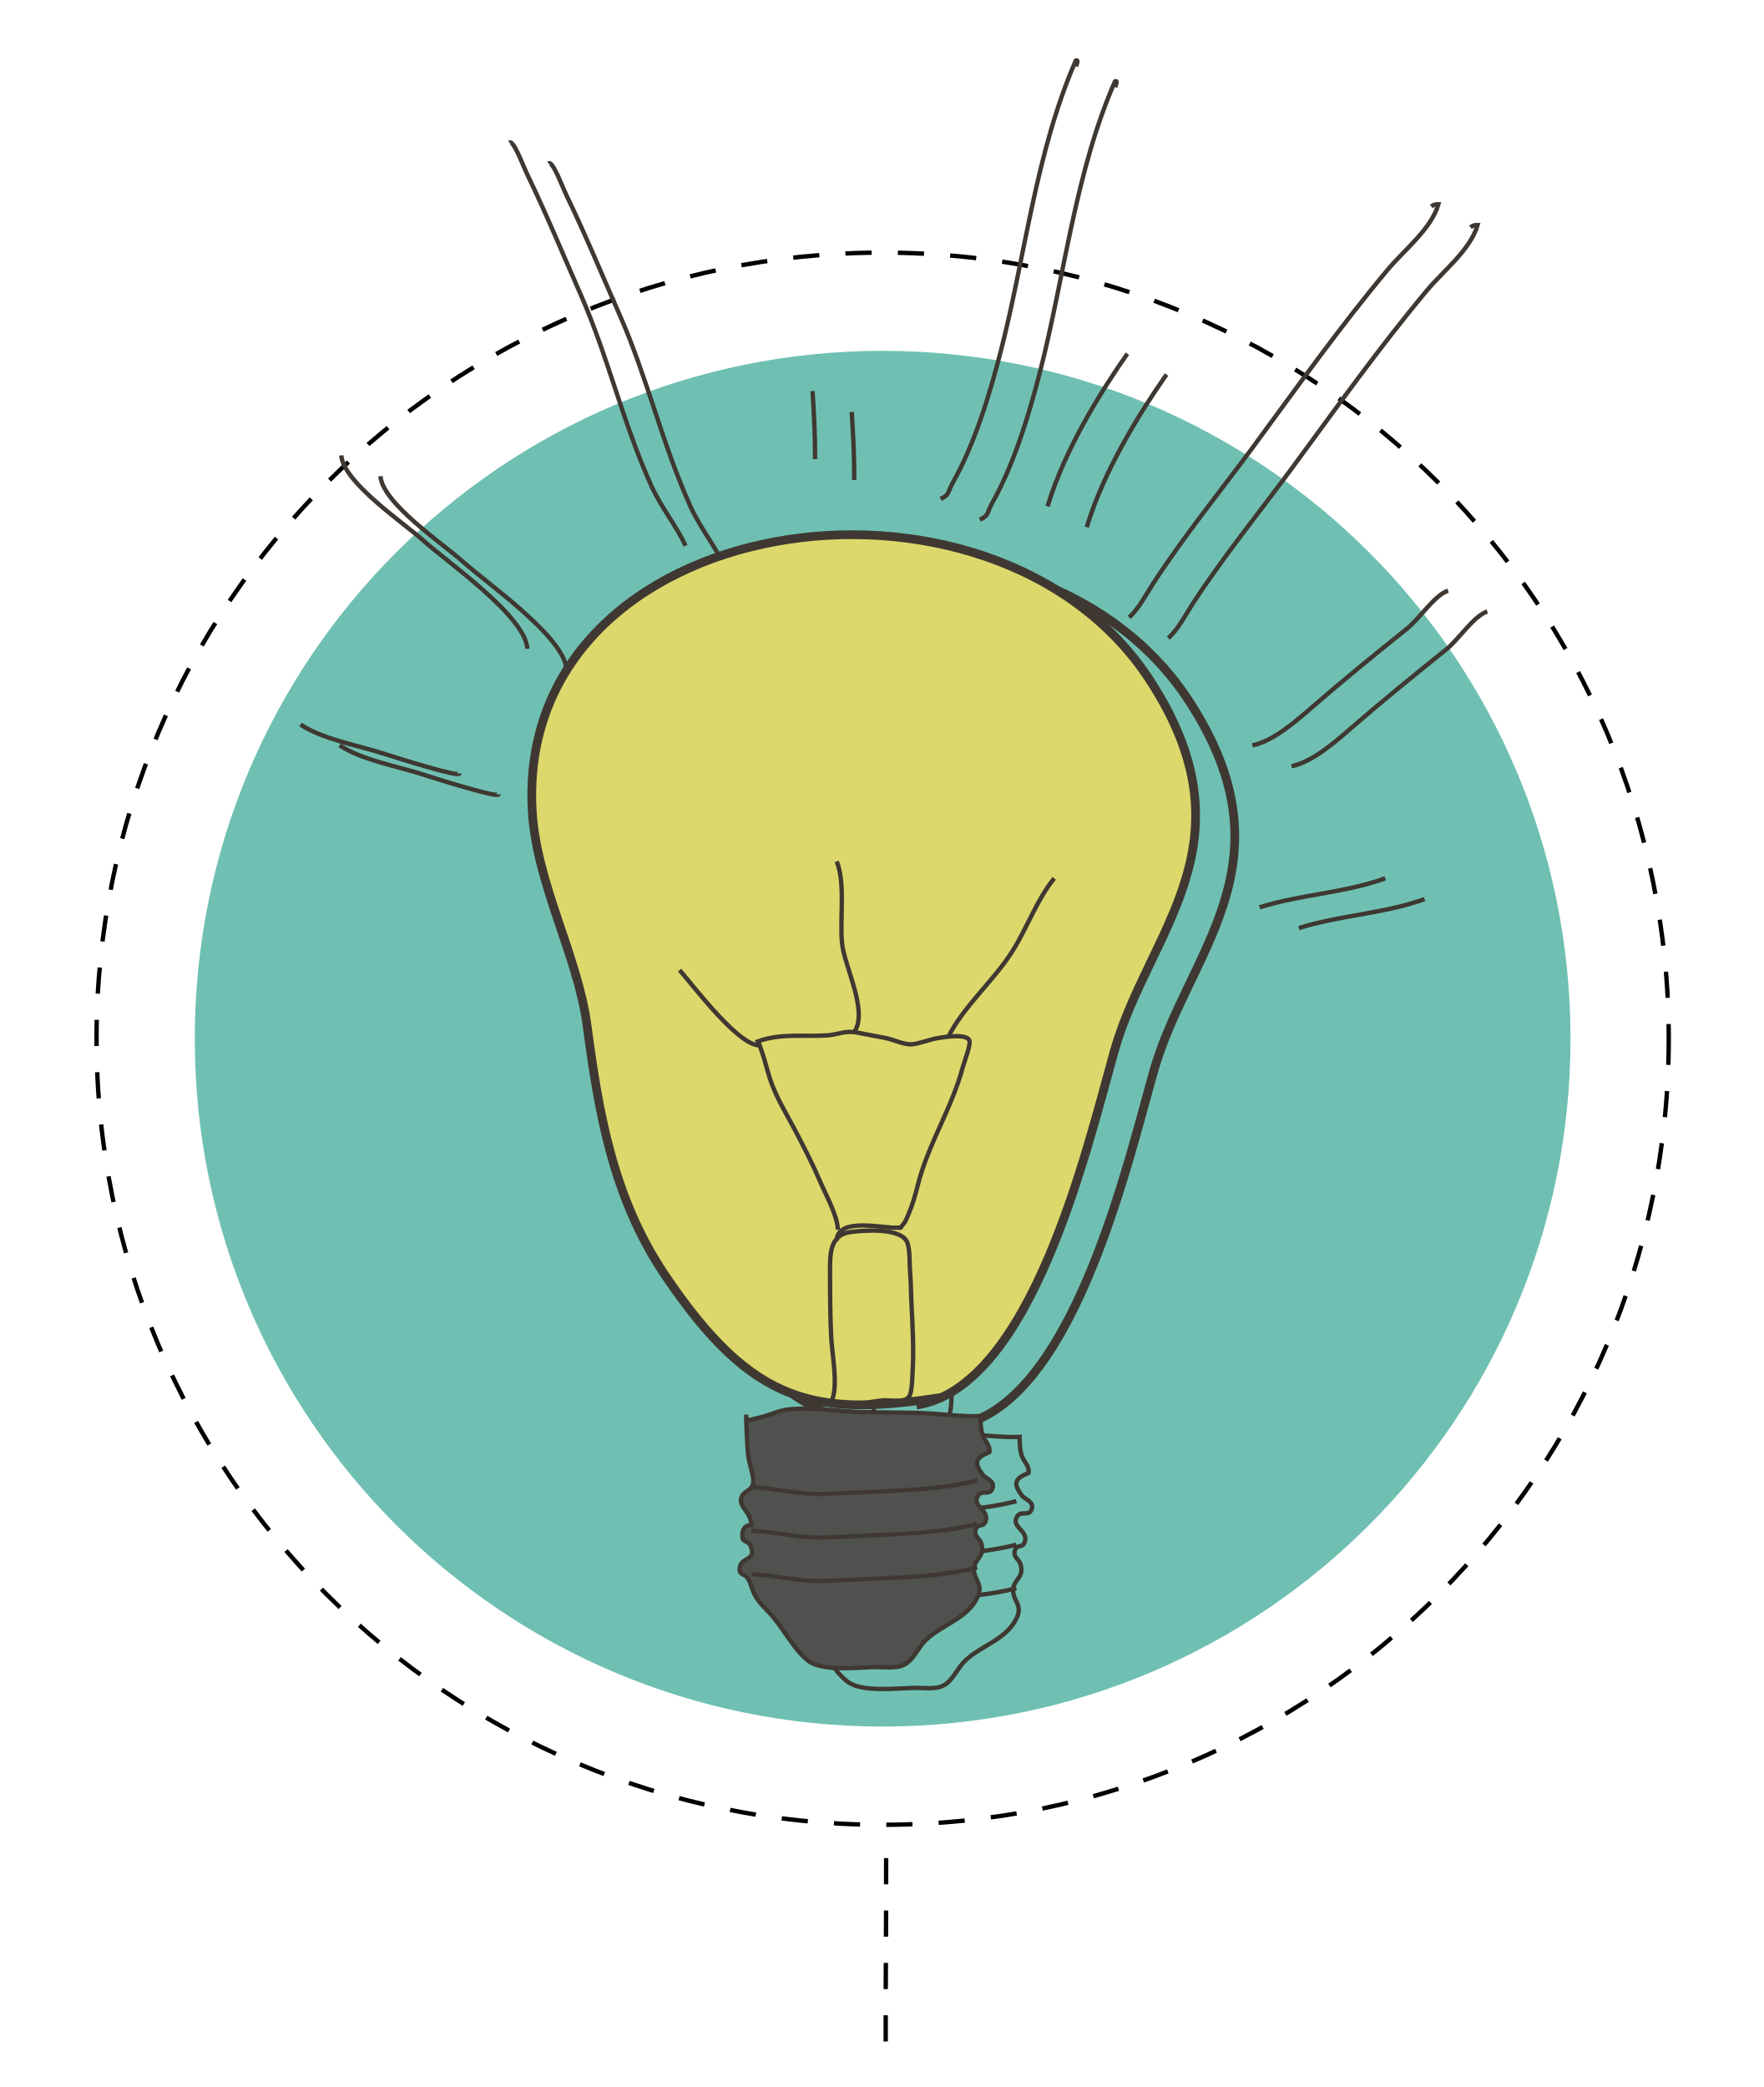
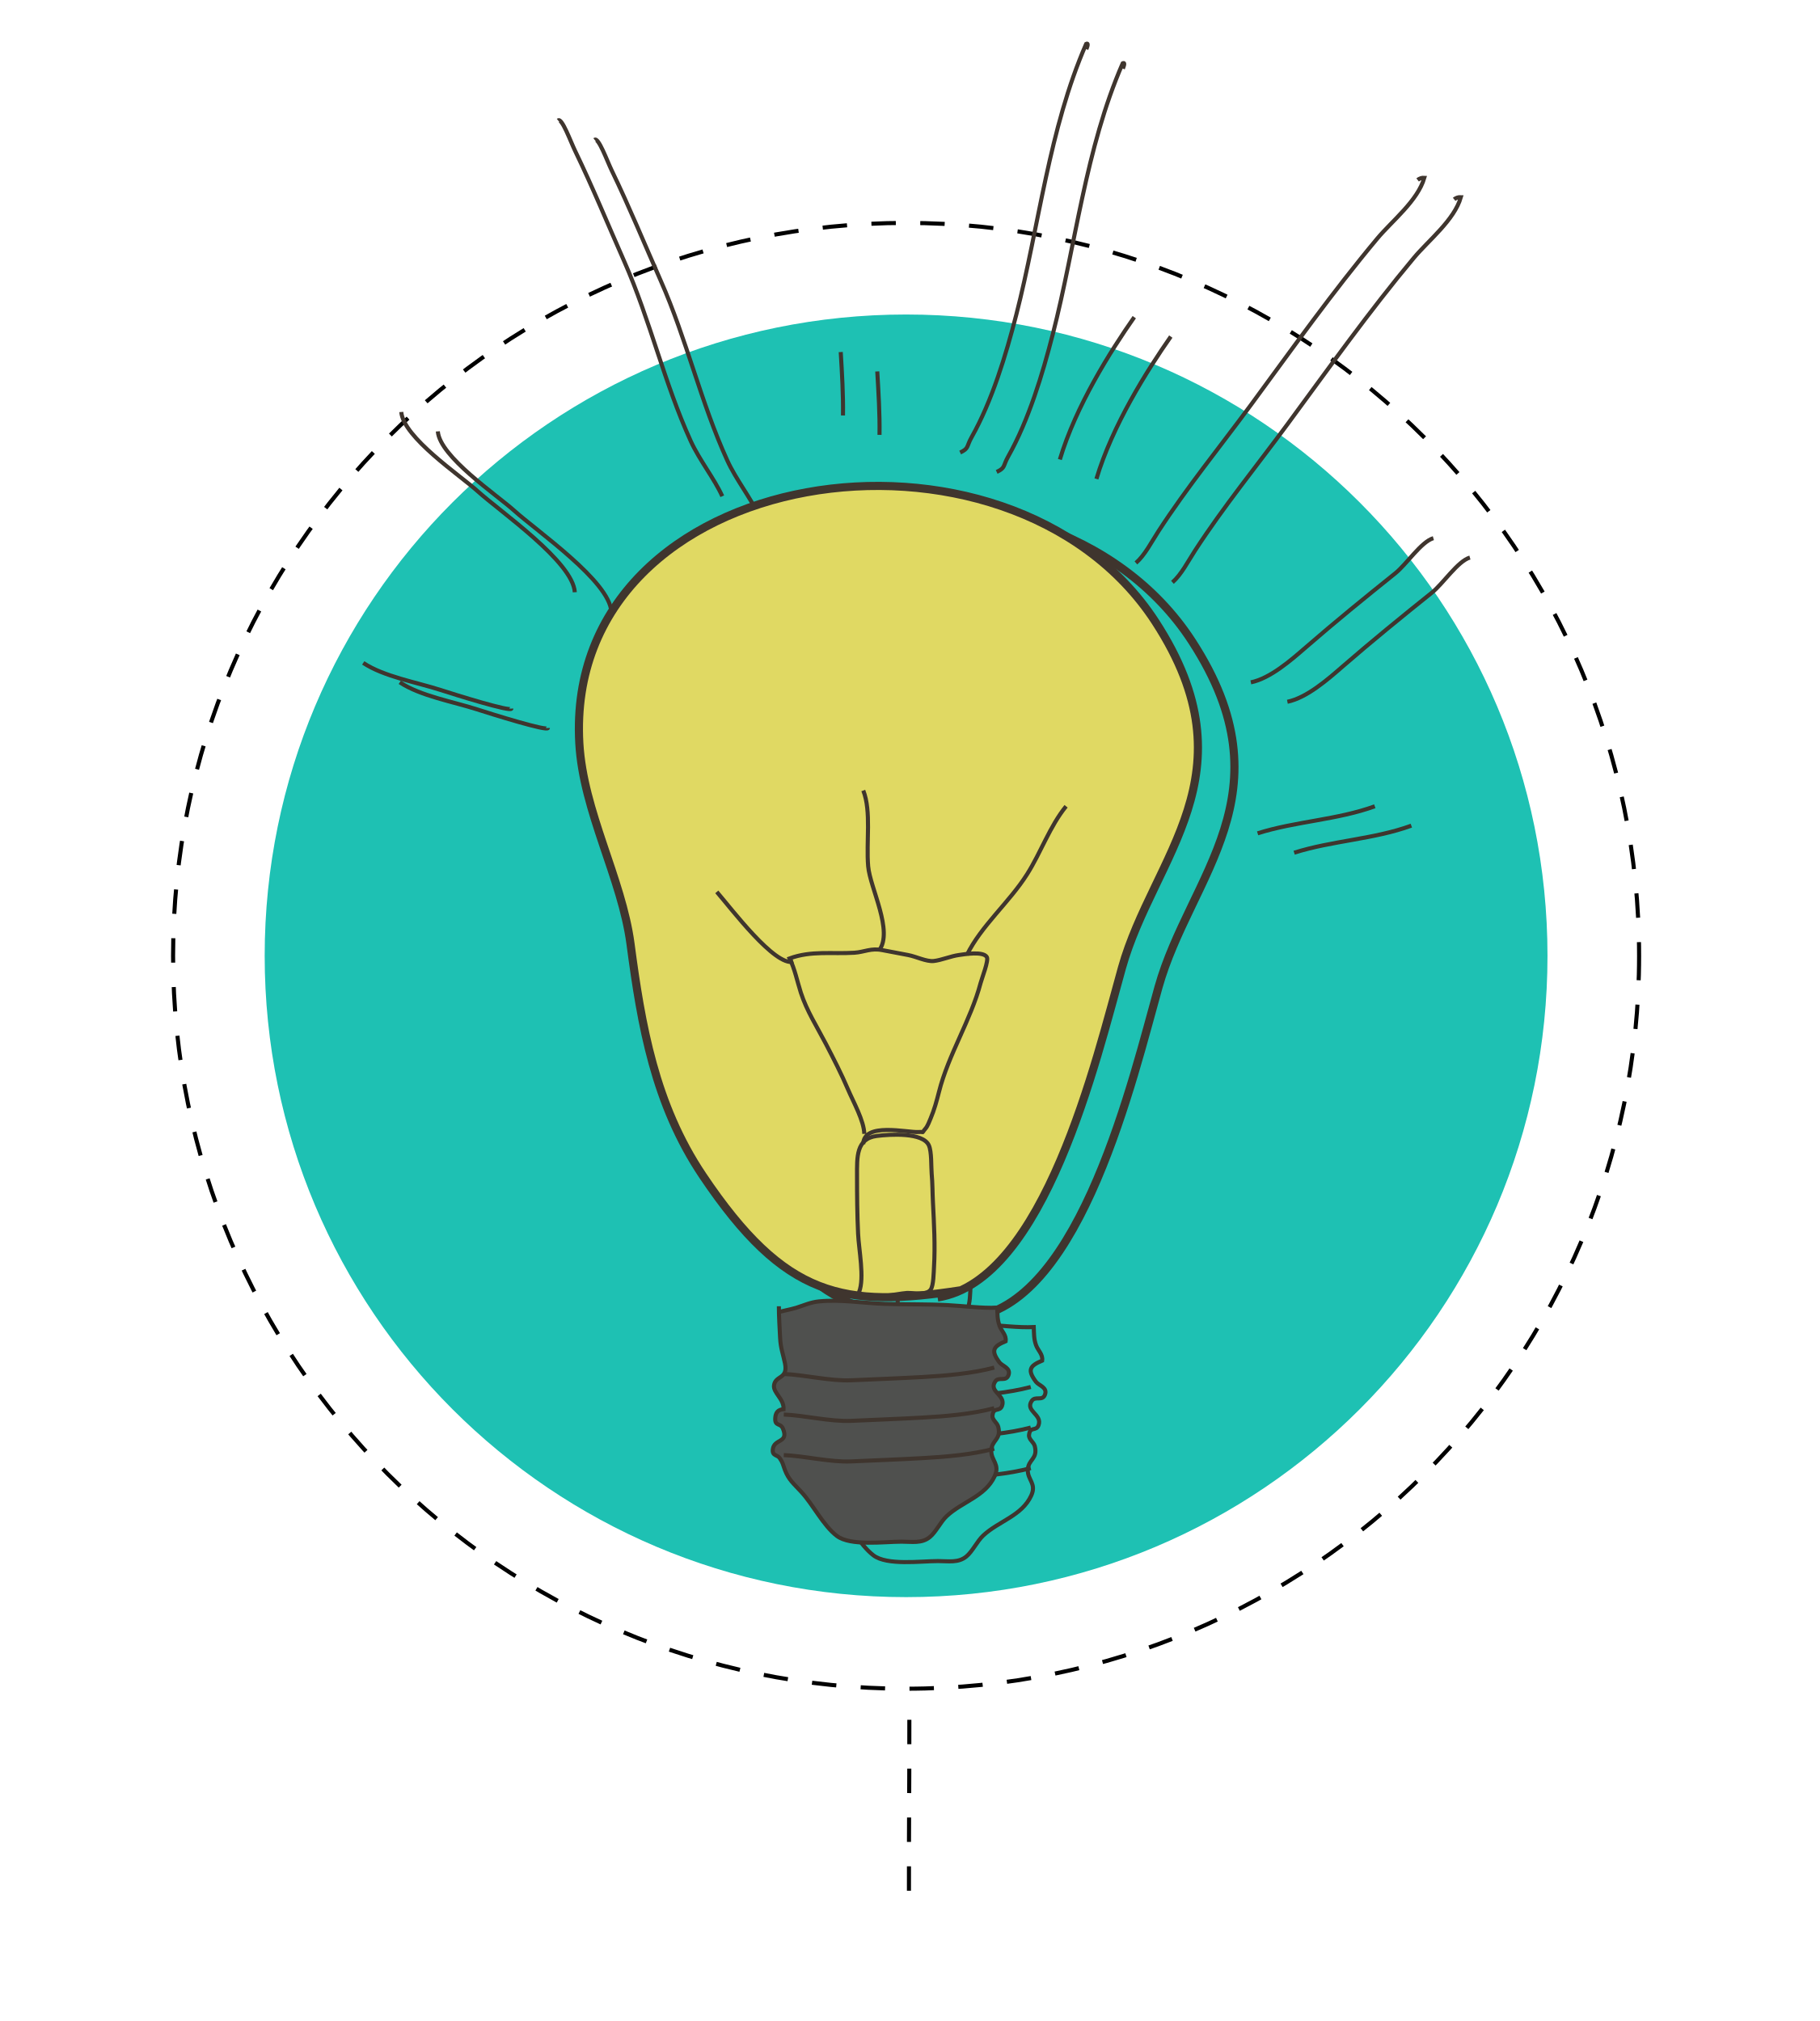
- <svg xmlns="http://www.w3.org/2000/svg" width="404" height="478" viewBox="0 0 404 478">
-   <path fill="none" stroke="#000" stroke-miterlimit="10" stroke-dasharray="6" d="M382.191 237.902c0 99.433-80.607 180.04-180.039 180.04-99.436 0-180.043-80.607-180.043-180.04 0-99.434 80.607-180.044 180.043-180.044 99.432 0 180.039 80.611 180.039 180.044z" />
-   <path fill="#6FC0B2" d="M359.691 237.902c0 87.007-70.533 157.541-157.539 157.541-87.01 0-157.545-70.534-157.545-157.541 0-87.008 70.535-157.545 157.545-157.545 87.006 0 157.539 70.538 157.539 157.545z" />
-   <g stroke="#3F3832" stroke-miterlimit="10">
-     <g fill="none">
-       <path stroke-width="2" d="M218.871 326.591c26.342-4.147 39.039-58.776 45.279-80.992 7.703-27.421 32.556-47.481 8.223-84.968-35.984-55.435-145.378-39.381-141.51 29.798.945 16.758 10.447 33.207 12.573 49.288 2.662 20.135 6.004 39.451 17.737 56.945 20.288 30.211 34.688 32.573 63.482 28.156" />
-       <path d="M199.584 325.24c1.357-3.427-.076-10.427-.248-14.294-.225-4.732-.264-9.53-.264-14.318 0-4.419-.246-9.062 4.854-9.71 3.316-.418 11.326-.909 12.791 2.302.711 1.565.545 5.228.689 6.965.223 2.386.197 4.665.318 7.073.265 5.168.569 10.597.258 15.848-.078 1.251-.098 4.569-.826 5.566-1.107 1.512-4.02.727-5.875.819-2.032.098-11.49 2.286-11.697-.506" />
-       <path d="M200.863 286.411c-.073-3.242-2.699-7.845-4.031-10.975-1.6-3.769-3.499-7.468-5.406-11.143-2.199-4.225-4.699-8.085-6.154-12.583-.879-2.744-1.488-5.84-2.764-8.413 5.346-1.949 10.383-1.041 15.918-1.392 2.438-.153 4.098-1.194 6.853-.642 2.142.43 4.153.802 6.313 1.206 2.022.365 4.496 1.663 6.334 1.47 1.858-.199 4.166-1.197 6.182-1.47 1.359-.197 5.964-.989 6.85.508.502.84-1.195 5.104-1.534 6.393-2.425 9.142-7.899 17.504-10.229 26.762-.55 2.168-1.163 4.4-2.038 6.443-.334.78-.721 1.913-1.289 2.559-1.22 1.373.132.688-1.721.815-2.674.183-13.566-2.536-13.537 3.015M179.884 328.753c0 2.655.181 5.245.298 7.755.129 2.608.756 4.106 1.192 6.254.8 3.959-2.31 2.909-2.687 5.373-.289 1.875 2.473 3.335 2.348 5.907-1.408.092-1.953.856-2.041 2.146-.153 2.156 1.252 1.158 1.863 2.598 1.547 3.634-2.188 2.418-2.468 5.143-.173 1.65 1.13 1.257 1.726 2.166.822 1.236.688 1.42 1.259 2.906.895 2.343 2.099 3.307 3.95 5.297 2.995 3.207 5.372 8.248 8.797 10.873 3.332 2.555 11.584 1.423 15.871 1.415 2.59 0 4.962.496 6.938-1.108 1.519-1.234 2.641-3.736 4.149-5.153 3.805-3.566 9.499-4.817 11.809-9.831 1.352-2.959-.898-3.813-.841-6.271.062-2.657 2.52-2.659 1.714-5.873-.273-1.036-1.524-1.642-1.411-2.747.235-2.219 1.746-.774 2.339-2.396.973-2.673-3.367-3.449-1.678-5.97.863-1.284 2.58.123 3.23-1.476.738-1.843-1.478-2.276-2.189-3.215-2.184-2.927-1.521-3.919 1.521-5.203.225-1.55-1.027-2.466-1.511-3.816-.538-1.505-.486-2.785-.55-4.425-3.773.191-8.334-.437-12.25-.626-5.109-.256-10.303-.151-15.461-.312-5.275-.176-10.73-1.128-16.065-.6-2.116.211-3.621.94-5.603 1.563-1.35.423-4.298.953-4.251 1.113" />
-       <path d="M181.09 345.389c5.111.204 11.363 1.786 16.593 1.55 5.737-.261 11.654-.474 17.291-.791 5.936-.328 12.276-.854 17.802-2.328M181.09 355.358c5.111.196 11.363 1.782 16.593 1.544 5.737-.258 11.654-.472 17.291-.788 5.936-.334 12.276-.859 17.802-2.329M181.09 365.317c5.111.206 11.363 1.788 16.593 1.551 5.737-.266 11.654-.477 17.291-.793 5.936-.329 12.276-.85 17.802-2.328M183.448 244.12c-4.563 1.186-15.277-13.087-18.819-17.157M204.477 241.354c3.597-4.752-2.199-15.309-2.66-20.673-.526-5.953.812-13.462-1.211-18.622M226.062 242.456c3.479-7.143 10.49-13.006 14.818-19.872 3.346-5.303 5.57-11.786 9.536-16.657M114.181 181.93c.026.92-13.864-3.422-17.39-4.565-5.826-1.882-13.976-3.296-19-6.654M129.753 153.357c-.442-7.482-18.292-19.791-23.834-24.802-4.297-3.885-18.312-13.265-18.782-19.488M165.978 129.77c-1.95-4.322-5.603-8.868-7.739-13.549-6.527-14.304-9.977-29.737-16.336-44.133-3.996-9.052-7.758-18.233-12.066-27.14-1.139-2.353-3.248-8.236-4.191-7.5M195.624 109.926c.083-5.221-.249-10.401-.552-15.584M224.402 119.033c2.219-1.061 1.475-1.393 2.832-3.808 5.012-8.888 8.439-20.26 10.951-30.038 5.65-22.004 8.006-45.529 17.17-66.542.48-.248.493.2.047 1.308M248.898 120.748c3.908-13.105 12.419-26.616 18.27-34.971M267.574 146.154c2.219-1.956 3.826-5.159 5.553-7.819 7.021-10.808 15.127-20.738 22.77-31.115 10.125-13.747 19.998-27.648 30.963-40.763 3.637-4.357 9.934-9.271 11.559-14.93a2.356 2.356 0 0 0-1.652.538M295.804 175.492c4.806-.991 9.92-5.497 13.581-8.678 7.234-6.272 14.449-12.153 21.902-18.118 2.742-2.194 6.373-7.765 9.352-8.631M297.467 212.571c9.316-2.952 19.592-3.298 28.785-6.645" />
-     </g>
-     <path fill="#DDD86B" stroke-width="2" d="M209.896 321.83c26.341-4.151 39.041-58.778 45.28-80.996 7.703-27.422 32.567-47.479 8.229-84.968-35.994-55.434-145.387-39.388-141.514 29.796.943 16.76 10.441 33.207 12.573 49.291 2.659 20.132 5.999 39.448 17.739 56.939 20.288 30.214 34.688 32.578 63.477 28.158" />
-     <path fill="none" d="M190.613 320.473c1.354-3.426-.077-10.424-.25-14.284-.226-4.741-.262-9.535-.262-14.327 0-4.42-.248-9.062 4.85-9.707 3.32-.421 11.322-.915 12.791 2.299.713 1.566.544 5.225.691 6.971.221 2.376.193 4.666.315 7.067.263 5.174.573 10.596.259 15.847-.078 1.253-.099 4.571-.82 5.568-1.109 1.512-4.021.732-5.882.817-2.027.097-11.485 2.293-11.692-.505" />
-     <path fill="none" d="M191.886 281.645c-.071-3.238-2.694-7.846-4.026-10.975-1.604-3.767-3.503-7.467-5.41-11.143-2.195-4.222-4.692-8.084-6.148-12.583-.885-2.741-1.49-5.836-2.765-8.404 5.341-1.953 10.384-1.052 15.919-1.396 2.431-.157 4.098-1.204 6.85-.642 2.145.425 4.154.8 6.311 1.2 2.033.374 4.502 1.667 6.336 1.474 1.859-.203 4.168-1.195 6.179-1.474 1.362-.192 5.968-.988 6.855.508.494.842-1.196 5.101-1.538 6.39-2.425 9.148-7.898 17.508-10.227 26.762-.553 2.177-1.16 4.407-2.033 6.453-.336.777-.723 1.914-1.293 2.55-1.218 1.386.129.693-1.722.821-2.673.185-13.563-2.536-13.538 3.012" />
-     <path fill="#50514F" d="M170.906 323.99c0 2.651.184 5.242.301 7.751.13 2.606.76 4.106 1.196 6.258.798 3.953-2.317 2.908-2.687 5.37-.285 1.875 2.469 3.334 2.342 5.906-1.406.096-1.95.859-2.04 2.146-.149 2.154 1.251 1.156 1.873 2.599 1.538 3.636-2.194 2.418-2.478 5.143-.17 1.653 1.133 1.255 1.725 2.17.828 1.23.693 1.414 1.265 2.901.894 2.343 2.103 3.307 3.948 5.292 2.995 3.212 5.371 8.255 8.793 10.881 3.338 2.547 11.588 1.42 15.875 1.412 2.588 0 4.959.496 6.938-1.112 1.52-1.227 2.639-3.727 4.15-5.146 3.809-3.576 9.498-4.821 11.805-9.838 1.355-2.952-.894-3.812-.835-6.261.063-2.663 2.522-2.665 1.704-5.878-.266-1.039-1.521-1.645-1.408-2.754.237-2.213 1.75-.772 2.348-2.384.967-2.682-3.373-3.446-1.68-5.973.857-1.282 2.58.12 3.227-1.477.746-1.846-1.475-2.278-2.184-3.217-2.189-2.917-1.528-3.922 1.516-5.196.227-1.555-1.023-2.469-1.51-3.825-.539-1.504-.484-2.786-.549-4.425-3.773.193-8.334-.43-12.248-.626-5.117-.255-10.303-.142-15.461-.31-5.277-.177-10.732-1.13-16.066-.602-2.121.213-3.625.947-5.604 1.569-1.349.419-4.3.948-4.255 1.107" />
-     <path fill="none" d="M172.113 340.626c5.115.201 11.366 1.785 16.597 1.546 5.737-.258 11.651-.474 17.288-.787 5.939-.336 12.277-.856 17.804-2.329M172.113 350.588c5.115.201 11.366 1.786 16.597 1.551 5.737-.268 11.651-.475 17.288-.792 5.939-.332 12.277-.855 17.804-2.329M172.113 360.555c5.115.197 11.366 1.783 16.597 1.547 5.737-.26 11.651-.478 17.288-.796 5.939-.328 12.277-.849 17.804-2.325M174.473 239.354c-4.563 1.19-15.272-13.087-18.82-17.155M195.506 236.593c3.598-4.755-2.201-15.305-2.668-20.681-.52-5.948.82-13.454-1.203-18.624M217.087 237.689c3.483-7.141 10.493-12.999 14.813-19.874 3.352-5.304 5.582-11.789 9.548-16.65M105.208 177.163c.026.92-13.862-3.421-17.386-4.566-5.832-1.882-13.98-3.293-19.008-6.654M120.779 148.585c-.444-7.476-18.293-19.783-23.833-24.794-4.297-3.885-18.314-13.264-18.782-19.487M157.005 125c-1.95-4.317-5.604-8.863-7.745-13.548-6.521-14.3-9.975-29.735-16.328-44.128-3.998-9.051-7.758-18.238-12.066-27.144-1.143-2.354-3.25-8.234-4.193-7.494M186.65 105.158c.084-5.218-.245-10.403-.551-15.579M215.434 114.268c2.211-1.057 1.473-1.394 2.832-3.81 5.009-8.884 8.434-20.258 10.947-30.032 5.648-22.008 8.003-45.525 17.166-66.547.482-.246.497.2.052 1.308M239.92 115.98c3.908-13.104 12.422-26.613 18.277-34.969M258.604 141.386c2.221-1.955 3.822-5.158 5.551-7.815 7.02-10.805 15.127-20.741 22.767-31.109 10.129-13.754 19.999-27.654 30.964-40.771 3.641-4.353 9.929-9.265 11.557-14.922-.595-.044-1.151.137-1.648.529M286.83 170.723c4.805-.984 9.922-5.498 13.578-8.668 7.234-6.277 14.449-12.157 21.901-18.124 2.742-2.194 6.379-7.764 9.354-8.629M288.491 207.811c9.316-2.953 19.591-3.299 28.785-6.646" />
+ <svg xmlns="http://www.w3.org/2000/svg" id="Capa_1" width="446.978" height="496.475" viewBox="0 0 446.978 496.475">
+   <style>.st0{fill:#1ec1b3}.st1,.st2{stroke-miterlimit:10}.st1{fill:none;stroke-dasharray:6;stroke:#000}.st2{stroke:#3f352e;stroke-width:2}.st2,.st3{fill:none}.st3,.st4,.st5{stroke:#3f352e;stroke-miterlimit:10}.st4{stroke-width:2;fill:#e0d963}.st5{fill:#4f504e}</style>
+   <path class="st1" d="M402.593 234.806c0 99.433-80.607 180.04-180.039 180.04-99.436 0-180.043-80.607-180.043-180.04 0-99.434 80.608-180.044 180.043-180.044 99.431 0 180.039 80.611 180.039 180.044z" />
+   <path class="st0" d="M380.093 234.806c0 87.007-70.533 157.541-157.539 157.541-87.01 0-157.544-70.534-157.544-157.541 0-87.008 70.534-157.545 157.544-157.545 87.006 0 157.539 70.537 157.539 157.545z" />
+   <path class="st2" d="M239.272 323.495c26.342-4.147 39.039-58.776 45.279-80.992 7.703-27.421 32.556-47.481 8.223-84.968-35.984-55.435-145.378-39.381-141.51 29.798.945 16.758 10.447 33.207 12.573 49.288 2.662 20.135 6.004 39.451 17.737 56.945 20.288 30.211 34.688 32.573 63.482 28.156" />
+   <path class="st3" d="M219.985 322.144c1.357-3.427-.076-10.427-.248-14.294-.225-4.732-.264-9.53-.264-14.318 0-4.419-.246-9.062 4.854-9.71 3.316-.418 11.326-.909 12.791 2.302.711 1.565.545 5.228.689 6.965.223 2.386.197 4.665.318 7.073.265 5.168.569 10.597.258 15.848-.078 1.251-.098 4.569-.826 5.566-1.107 1.512-4.02.727-5.875.819-2.032.098-11.49 2.286-11.697-.506" />
+   <path class="st3" d="M221.265 283.315c-.073-3.242-2.699-7.845-4.031-10.975-1.6-3.769-3.499-7.468-5.406-11.143-2.199-4.225-4.699-8.085-6.154-12.583-.879-2.744-1.488-5.84-2.764-8.413 5.346-1.949 10.383-1.041 15.918-1.392 2.438-.153 4.098-1.194 6.853-.642 2.142.43 4.153.802 6.313 1.206 2.022.365 4.496 1.663 6.334 1.47 1.858-.199 4.166-1.197 6.182-1.47 1.359-.197 5.964-.989 6.85.508.502.84-1.195 5.104-1.534 6.393-2.425 9.142-7.899 17.504-10.229 26.762-.55 2.168-1.163 4.4-2.038 6.443-.334.78-.721 1.913-1.289 2.559-1.22 1.373.132.688-1.721.815-2.674.183-13.566-2.536-13.537 3.015M200.285 325.657c0 2.655.181 5.245.298 7.755.129 2.608.756 4.106 1.192 6.254.8 3.959-2.31 2.909-2.687 5.373-.289 1.875 2.473 3.335 2.348 5.907-1.408.092-1.953.856-2.041 2.146-.153 2.156 1.252 1.158 1.863 2.598 1.547 3.634-2.188 2.418-2.468 5.143-.173 1.65 1.13 1.257 1.726 2.166.822 1.236.688 1.42 1.259 2.906.895 2.343 2.099 3.307 3.95 5.297 2.995 3.207 5.372 8.248 8.797 10.873 3.332 2.555 11.584 1.423 15.871 1.415 2.59 0 4.962.496 6.938-1.108 1.519-1.234 2.641-3.736 4.149-5.153 3.805-3.566 9.499-4.817 11.809-9.831 1.352-2.959-.898-3.813-.841-6.271.062-2.657 2.52-2.659 1.714-5.873-.273-1.036-1.524-1.642-1.411-2.747.235-2.219 1.746-.774 2.339-2.396.973-2.673-3.367-3.449-1.678-5.97.863-1.284 2.58.123 3.23-1.476.738-1.843-1.478-2.276-2.189-3.215-2.184-2.927-1.521-3.919 1.521-5.203.225-1.55-1.027-2.466-1.511-3.816-.538-1.505-.486-2.785-.55-4.425-3.773.191-8.334-.437-12.25-.626-5.109-.256-10.303-.151-15.461-.312-5.275-.176-10.73-1.128-16.065-.6-2.116.211-3.621.94-5.603 1.563-1.35.423-4.298.953-4.251 1.113" />
+   <path class="st3" d="M201.491 342.292c5.111.204 11.363 1.786 16.593 1.55 5.737-.261 11.654-.474 17.291-.791 5.936-.328 12.276-.854 17.802-2.328M201.491 352.262c5.111.196 11.363 1.782 16.593 1.544 5.737-.258 11.654-.472 17.291-.788 5.936-.334 12.276-.859 17.802-2.329M201.491 362.221c5.111.206 11.363 1.788 16.593 1.551 5.737-.266 11.654-.477 17.291-.793 5.936-.329 12.276-.85 17.802-2.328M203.85 241.024c-4.563 1.186-15.277-13.087-18.819-17.157M224.878 238.258c3.597-4.752-2.199-15.309-2.66-20.673-.526-5.953.812-13.462-1.211-18.622M246.464 239.36c3.479-7.143 10.49-13.006 14.818-19.872 3.346-5.303 5.57-11.786 9.536-16.657M134.582 178.833c.026.92-13.864-3.422-17.39-4.565-5.826-1.882-13.976-3.296-19-6.654M150.154 150.261c-.442-7.482-18.292-19.791-23.834-24.802-4.297-3.885-18.312-13.265-18.782-19.488M186.379 126.673c-1.95-4.322-5.603-8.868-7.739-13.549-6.527-14.304-9.977-29.737-16.336-44.133-3.996-9.052-7.758-18.233-12.066-27.14-1.139-2.353-3.248-8.236-4.191-7.5M216.025 106.83c.083-5.221-.249-10.401-.552-15.584M244.804 115.937c2.219-1.061 1.475-1.393 2.832-3.808 5.012-8.888 8.439-20.26 10.951-30.038 5.65-22.004 8.006-45.529 17.17-66.542.48-.248.493.2.047 1.308M269.3 117.652c3.908-13.105 12.419-26.616 18.27-34.971M287.976 143.058c2.219-1.956 3.826-5.159 5.553-7.819 7.021-10.808 15.127-20.738 22.77-31.115 10.125-13.747 19.998-27.648 30.963-40.763 3.637-4.357 9.934-9.271 11.559-14.93a2.356 2.356 0 0 0-1.652.538M316.205 172.396c4.806-.991 9.92-5.497 13.581-8.678 7.234-6.272 14.449-12.153 21.902-18.118 2.742-2.194 6.373-7.765 9.352-8.631M317.868 209.475c9.316-2.952 19.592-3.298 28.785-6.645" />
+   <g>
+     <path class="st4" d="M230.297 318.734c26.341-4.151 39.041-58.778 45.28-80.996 7.703-27.422 32.567-47.479 8.229-84.968-35.994-55.434-145.387-39.388-141.514 29.796.943 16.76 10.441 33.207 12.573 49.291 2.659 20.132 5.999 39.448 17.739 56.939 20.288 30.214 34.688 32.578 63.477 28.158" />
+     <path class="st3" d="M211.015 317.376c1.354-3.426-.077-10.424-.25-14.284-.226-4.741-.262-9.535-.262-14.327 0-4.42-.248-9.062 4.85-9.707 3.32-.421 11.322-.915 12.791 2.299.713 1.566.544 5.225.691 6.971.221 2.376.193 4.666.315 7.067.263 5.174.573 10.596.259 15.847-.078 1.253-.099 4.571-.82 5.568-1.109 1.512-4.021.732-5.882.817-2.027.097-11.485 2.293-11.692-.505" />
+     <path class="st3" d="M212.287 278.548c-.071-3.238-2.694-7.846-4.026-10.975-1.604-3.767-3.503-7.467-5.41-11.143-2.195-4.222-4.692-8.084-6.148-12.583-.885-2.741-1.49-5.836-2.765-8.404 5.341-1.953 10.384-1.052 15.919-1.396 2.431-.157 4.098-1.204 6.85-.642 2.145.425 4.154.8 6.311 1.2 2.033.374 4.502 1.667 6.336 1.474 1.859-.203 4.168-1.195 6.179-1.474 1.362-.192 5.968-.988 6.855.508.494.842-1.196 5.101-1.538 6.39-2.425 9.148-7.898 17.508-10.227 26.762-.553 2.177-1.16 4.407-2.033 6.453-.336.777-.723 1.914-1.293 2.55-1.218 1.386.129.693-1.722.821-2.673.185-13.563-2.536-13.538 3.012" />
+     <path class="st5" d="M191.308 320.894c0 2.651.184 5.242.301 7.751.13 2.606.76 4.106 1.196 6.258.798 3.953-2.317 2.908-2.687 5.37-.285 1.875 2.469 3.334 2.342 5.906-1.406.096-1.95.859-2.04 2.146-.149 2.154 1.251 1.156 1.873 2.599 1.538 3.636-2.194 2.418-2.478 5.143-.17 1.653 1.133 1.255 1.725 2.17.828 1.23.693 1.414 1.265 2.901.894 2.343 2.103 3.307 3.948 5.292 2.995 3.212 5.371 8.255 8.793 10.881 3.338 2.547 11.588 1.42 15.875 1.412 2.588 0 4.959.496 6.938-1.112 1.52-1.227 2.639-3.727 4.15-5.146 3.809-3.576 9.498-4.821 11.805-9.838 1.355-2.952-.894-3.812-.835-6.261.063-2.663 2.522-2.665 1.704-5.878-.266-1.039-1.521-1.645-1.408-2.754.237-2.213 1.75-.772 2.348-2.384.967-2.682-3.373-3.446-1.68-5.973.857-1.282 2.58.12 3.227-1.477.746-1.846-1.475-2.278-2.184-3.217-2.189-2.917-1.528-3.922 1.516-5.196.227-1.555-1.023-2.469-1.51-3.825-.539-1.504-.484-2.786-.549-4.425-3.773.193-8.334-.43-12.248-.626-5.117-.255-10.303-.142-15.461-.31-5.277-.177-10.732-1.13-16.066-.602-2.121.213-3.625.947-5.604 1.569-1.349.419-4.3.948-4.255 1.107" />
+     <path class="st3" d="M192.515 337.53c5.115.201 11.366 1.785 16.597 1.546 5.737-.258 11.651-.474 17.288-.787 5.939-.336 12.277-.856 17.804-2.329M192.515 347.492c5.115.201 11.366 1.786 16.597 1.551 5.737-.268 11.651-.475 17.288-.792 5.939-.332 12.277-.855 17.804-2.329M192.515 357.458c5.115.197 11.366 1.783 16.597 1.547 5.737-.26 11.651-.478 17.288-.796 5.939-.328 12.277-.849 17.804-2.325M194.874 236.257c-4.563 1.19-15.272-13.087-18.82-17.155M215.907 233.497c3.598-4.755-2.201-15.305-2.668-20.681-.52-5.948.82-13.454-1.203-18.624M237.488 234.593c3.483-7.141 10.493-12.999 14.813-19.874 3.352-5.304 5.582-11.789 9.548-16.65M125.609 174.067c.027.92-13.862-3.421-17.386-4.566-5.832-1.882-13.98-3.293-19.007-6.654M141.181 145.489c-.444-7.476-18.292-19.783-23.833-24.794-4.297-3.885-18.314-13.264-18.782-19.487M177.406 121.904c-1.95-4.317-5.604-8.863-7.745-13.548-6.521-14.3-9.975-29.735-16.328-44.128-3.998-9.051-7.758-18.238-12.066-27.144-1.143-2.354-3.25-8.234-4.193-7.494M207.052 102.062c.084-5.218-.245-10.403-.551-15.579M235.835 111.171c2.211-1.057 1.473-1.394 2.832-3.81 5.009-8.884 8.434-20.258 10.947-30.032 5.648-22.008 8.003-45.525 17.166-66.547.482-.246.497.2.052 1.308M260.321 112.884c3.908-13.104 12.422-26.613 18.277-34.969M279.005 138.29c2.221-1.955 3.822-5.158 5.551-7.815 7.02-10.805 15.127-20.741 22.767-31.109 10.129-13.754 19.999-27.654 30.964-40.771 3.641-4.353 9.929-9.265 11.557-14.922-.595-.044-1.151.137-1.648.529M307.231 167.626c4.805-.984 9.922-5.498 13.578-8.668 7.234-6.277 14.449-12.157 21.901-18.124 2.742-2.194 6.379-7.764 9.354-8.629M308.893 204.714c9.316-2.953 19.591-3.299 28.785-6.646" />
  </g>
-   <path fill="none" stroke="#000" stroke-miterlimit="10" stroke-dasharray="6" d="M202.951 425.575c0 23.317-.109 19.372-.098 42.425" />
+   <path class="st1" d="M223.353 422.479c0 23.317-.109 19.372-.098 42.425" />
</svg>
